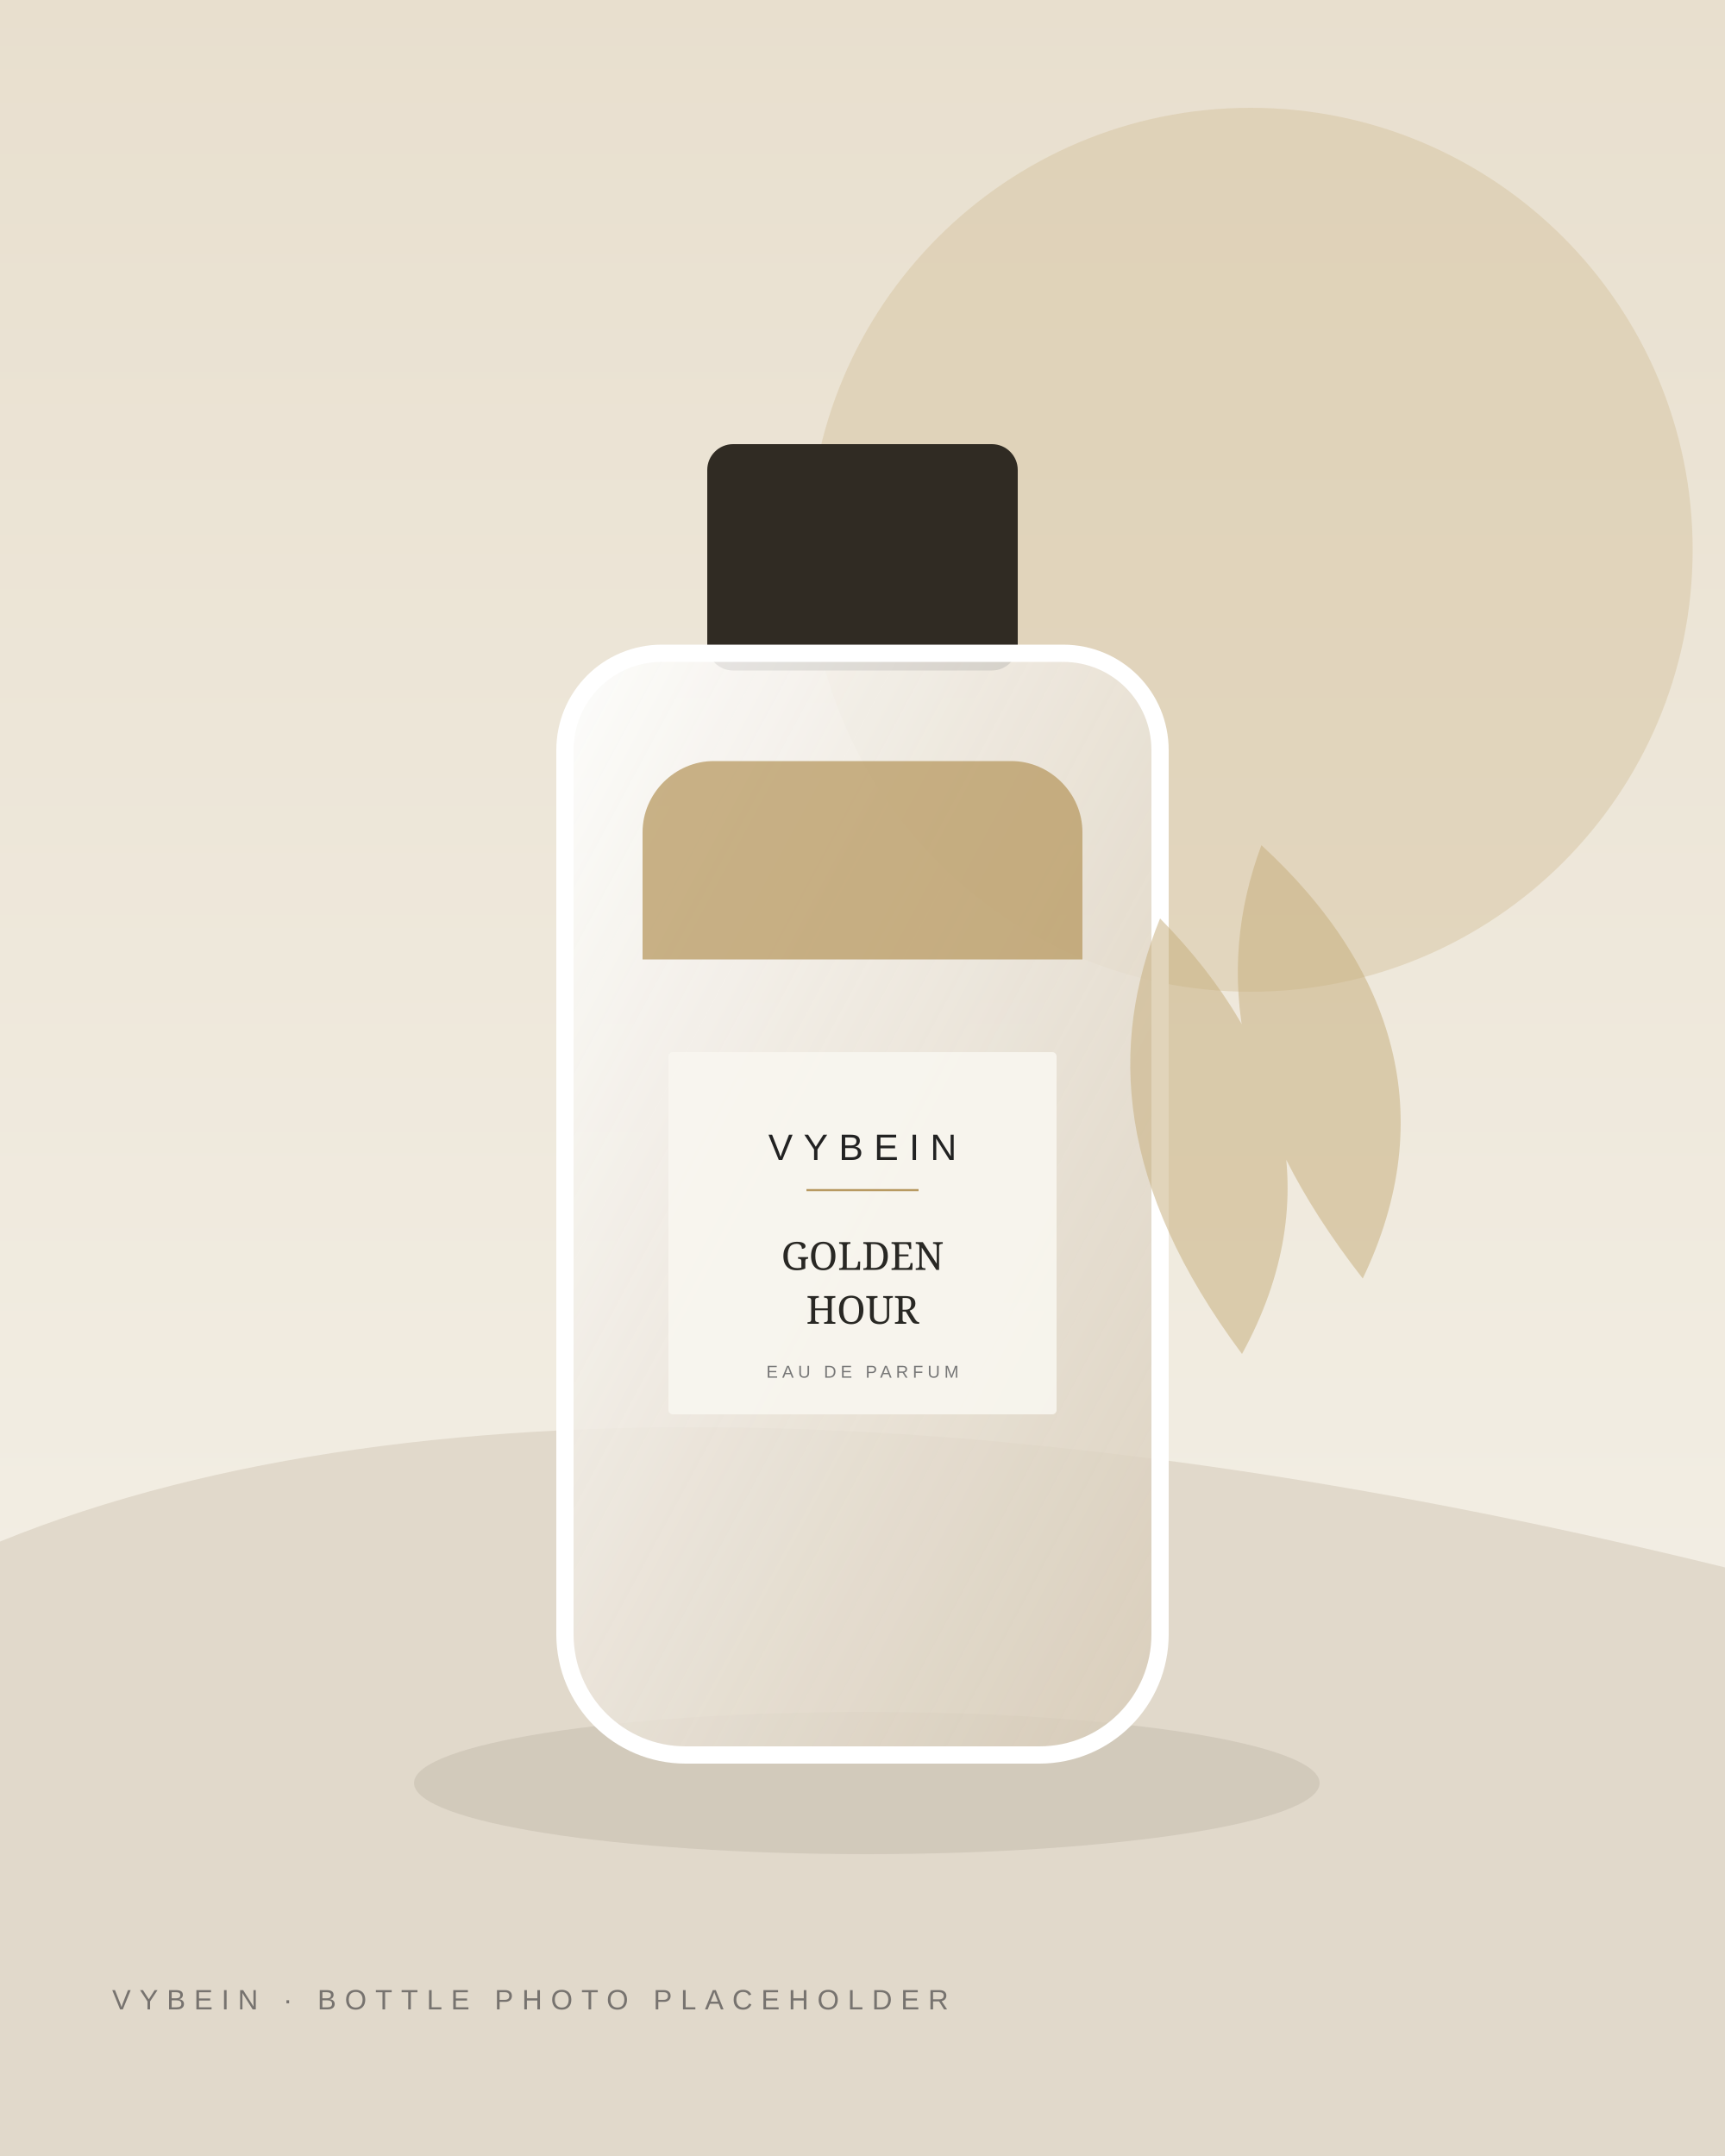
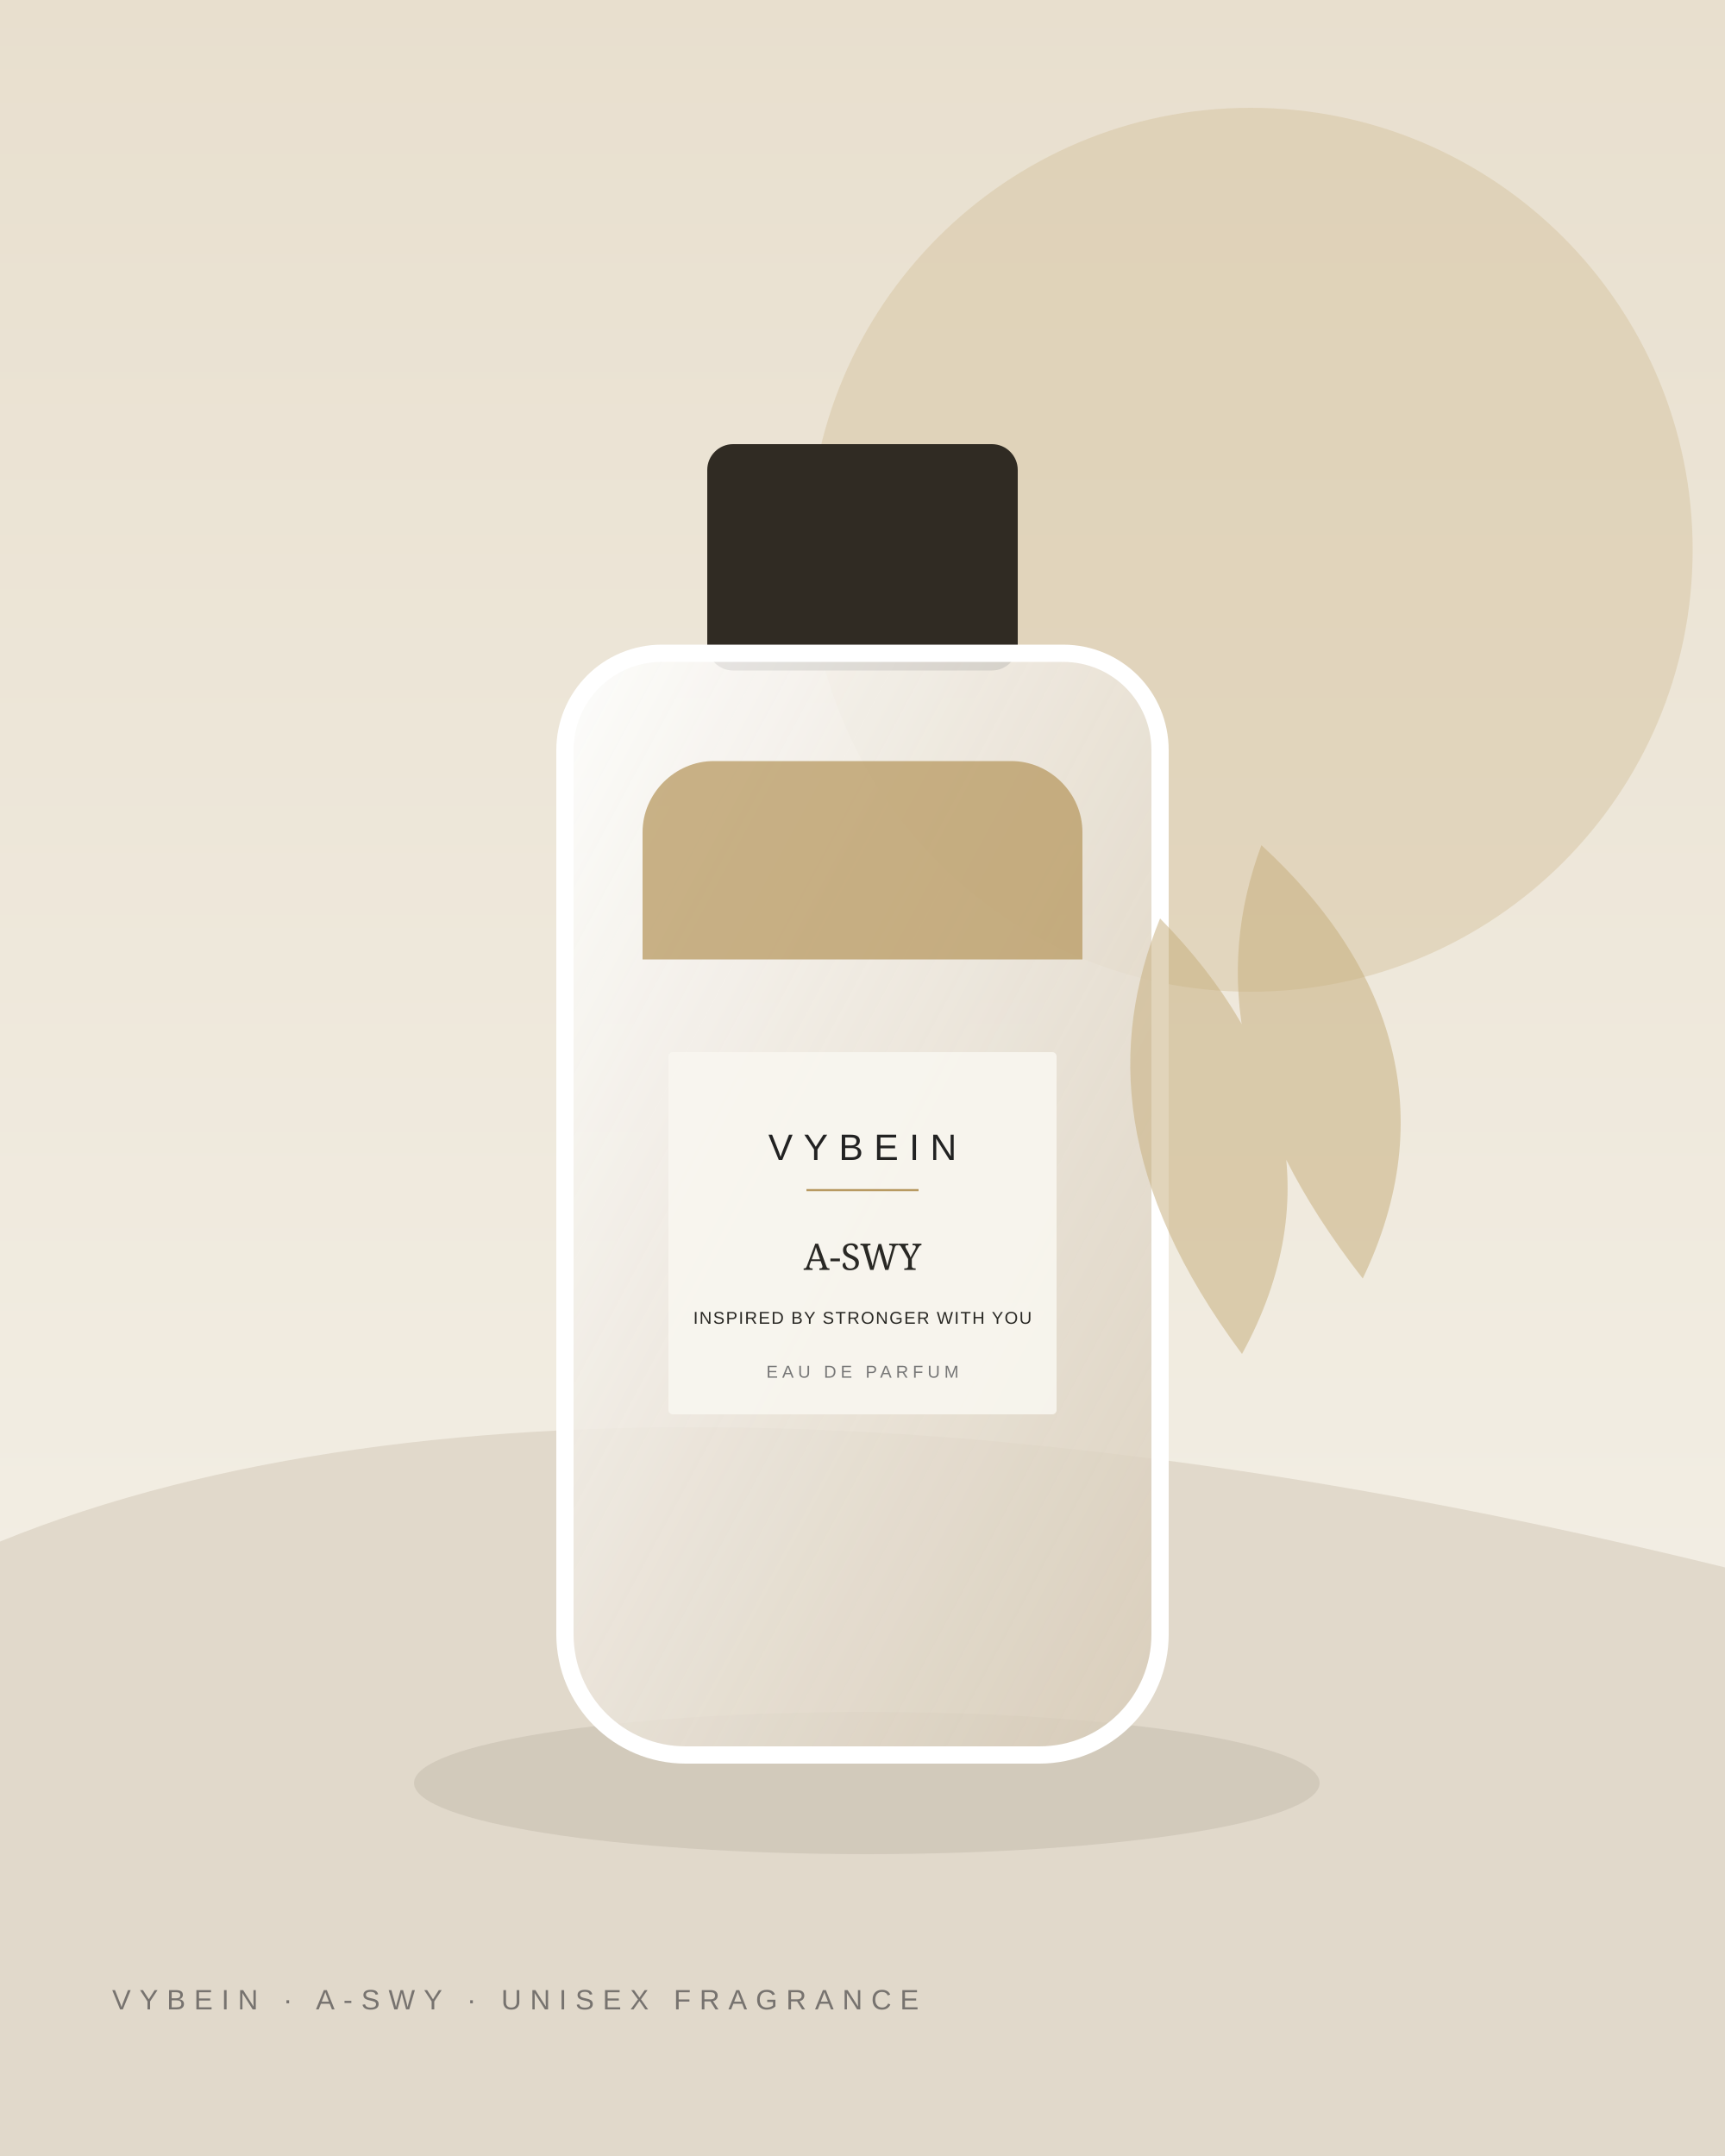
<svg xmlns="http://www.w3.org/2000/svg" viewBox="0 0 800 1000" role="img" aria-labelledby="title desc">
  <defs>
    <linearGradient id="glass" x2="1" y2="1">
      <stop stop-color="#fff" stop-opacity=".92" />
      <stop offset="1" stop-color="#d7cbb7" stop-opacity=".78" />
    </linearGradient>
    <linearGradient id="bg" x2="0" y2="1">
      <stop stop-color="#e8dfce" />
      <stop offset="1" stop-color="#f6f3eb" />
    </linearGradient>
  </defs>
  <path fill="url(#bg)" d="M0 0h800v1000H0z" />
  <circle cx="580" cy="255" r="205" fill="#d5c29d" opacity=".47" />
  <path d="M0 715c199-81 495-63 800 12v273H0z" fill="#e1d9cb" />
  <ellipse cx="402" cy="827" rx="210" ry="33" fill="#a39a8b" opacity=".24" />
  <rect x="328" y="206" width="144" height="105" rx="12" fill="#302b23" />
  <path d="M307 303h186c25 0 45 20 45 45v410c0 31-25 56-56 56H318c-31 0-56-25-56-56V348c0-25 20-45 45-45Z" fill="url(#glass)" stroke="#fff" stroke-width="8" />
  <path d="M298 386c0-18 15-33 33-33h138c18 0 33 15 33 33v59H298z" fill="#b89a62" opacity=".75" />
  <rect x="310" y="488" width="180" height="168" rx="2" fill="#f8f6f0" opacity=".9" />
  <text x="400" y="538" text-anchor="middle" font-family="Arial,sans-serif" font-size="17" letter-spacing="5" fill="#222">VYBEIN</text>
  <path d="M374 552h52" stroke="#b89a62" />
-   <text x="400" y="589" text-anchor="middle" font-family="Georgia,serif" font-size="18" fill="#292824">GOLDEN</text>
-   <text x="400" y="614" text-anchor="middle" font-family="Georgia,serif" font-size="18" fill="#292824">HOUR</text>
+   <text x="400" y="589" text-anchor="middle" font-family="Georgia,serif" font-size="17" fill="#292824">A-SWY</text>
+   <text x="400" y="614" text-anchor="middle" font-family="Arial,sans-serif" font-size="8" letter-spacing=".6" fill="#292824">INSPIRED BY STRONGER WITH YOU</text>
  <text x="400" y="639" text-anchor="middle" font-family="Arial,sans-serif" font-size="8" letter-spacing="2" fill="#777">EAU DE PARFUM</text>
  <path d="M632 593c-60-77-69-142-47-201 62 57 83 126 47 201Zm-56 35c-58-78-62-143-38-202 59 60 78 129 38 202Z" fill="#c6ae7c" opacity=".53" />
-   <text x="52" y="932" font-family="Arial,sans-serif" font-size="13" letter-spacing="4" fill="#77736f">VYBEIN · BOTTLE PHOTO PLACEHOLDER</text>
+   <text x="52" y="932" font-family="Arial,sans-serif" font-size="13" letter-spacing="4" fill="#77736f">VYBEIN · A-SWY · UNISEX FRAGRANCE</text>
</svg>
